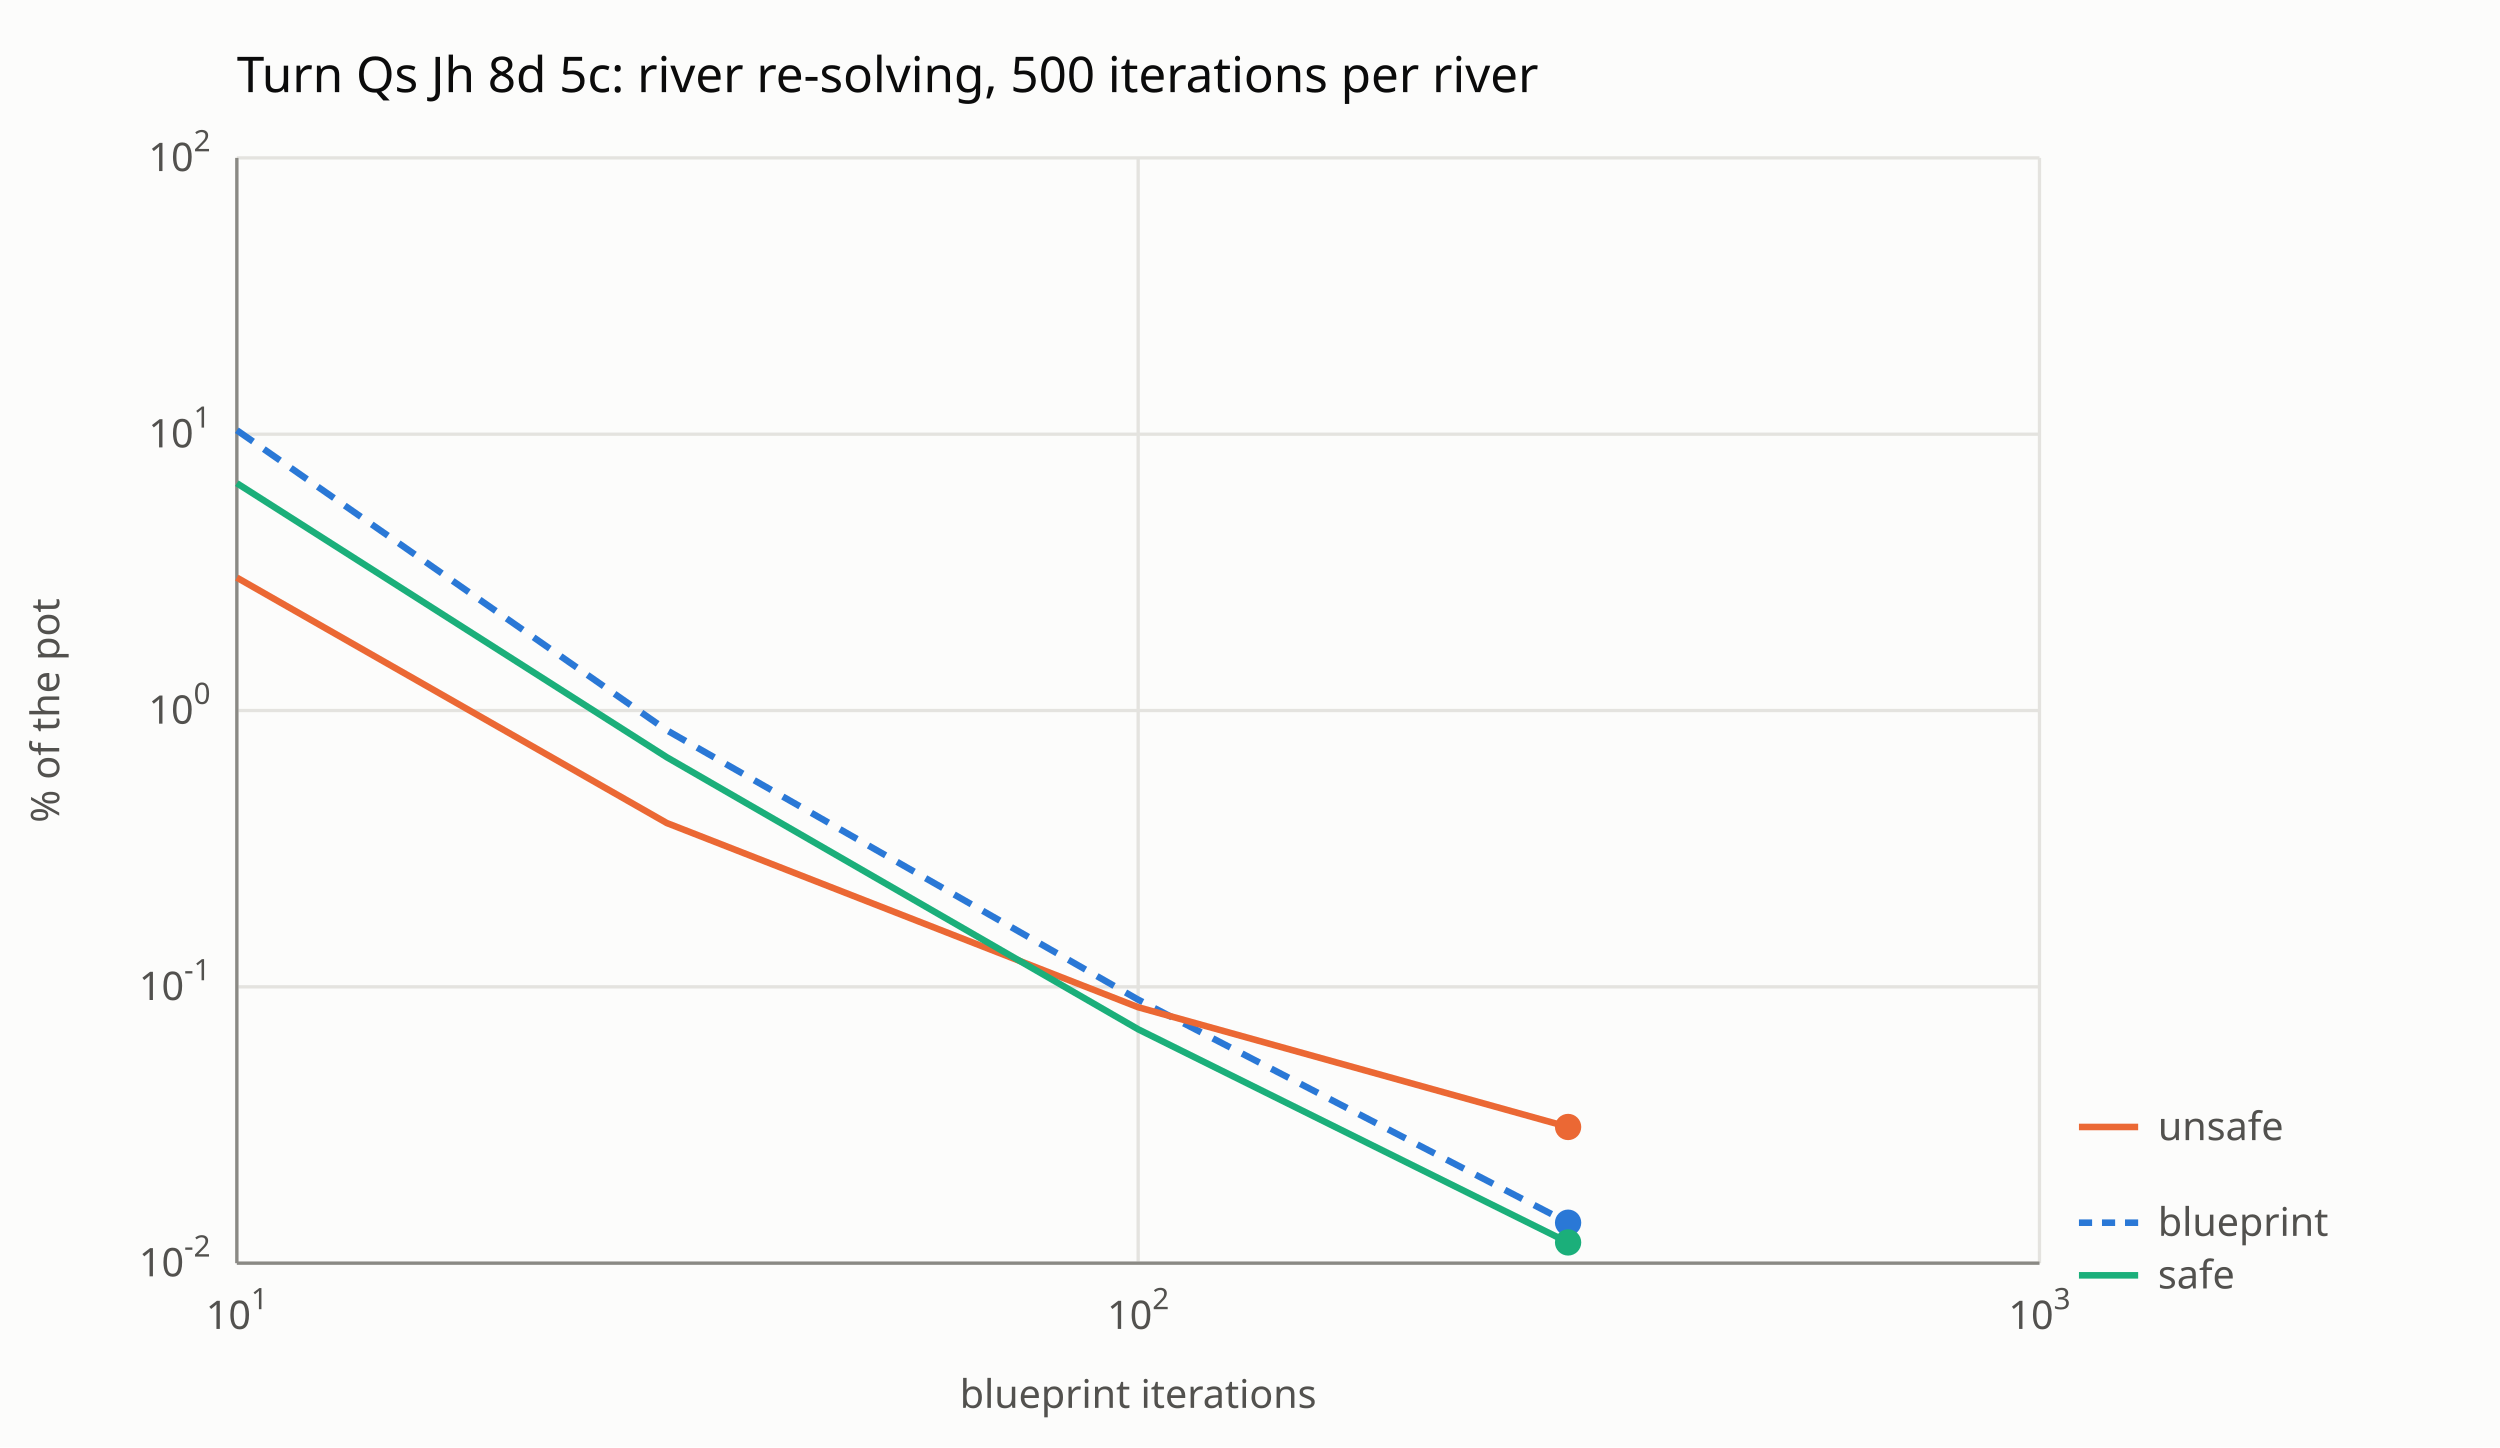
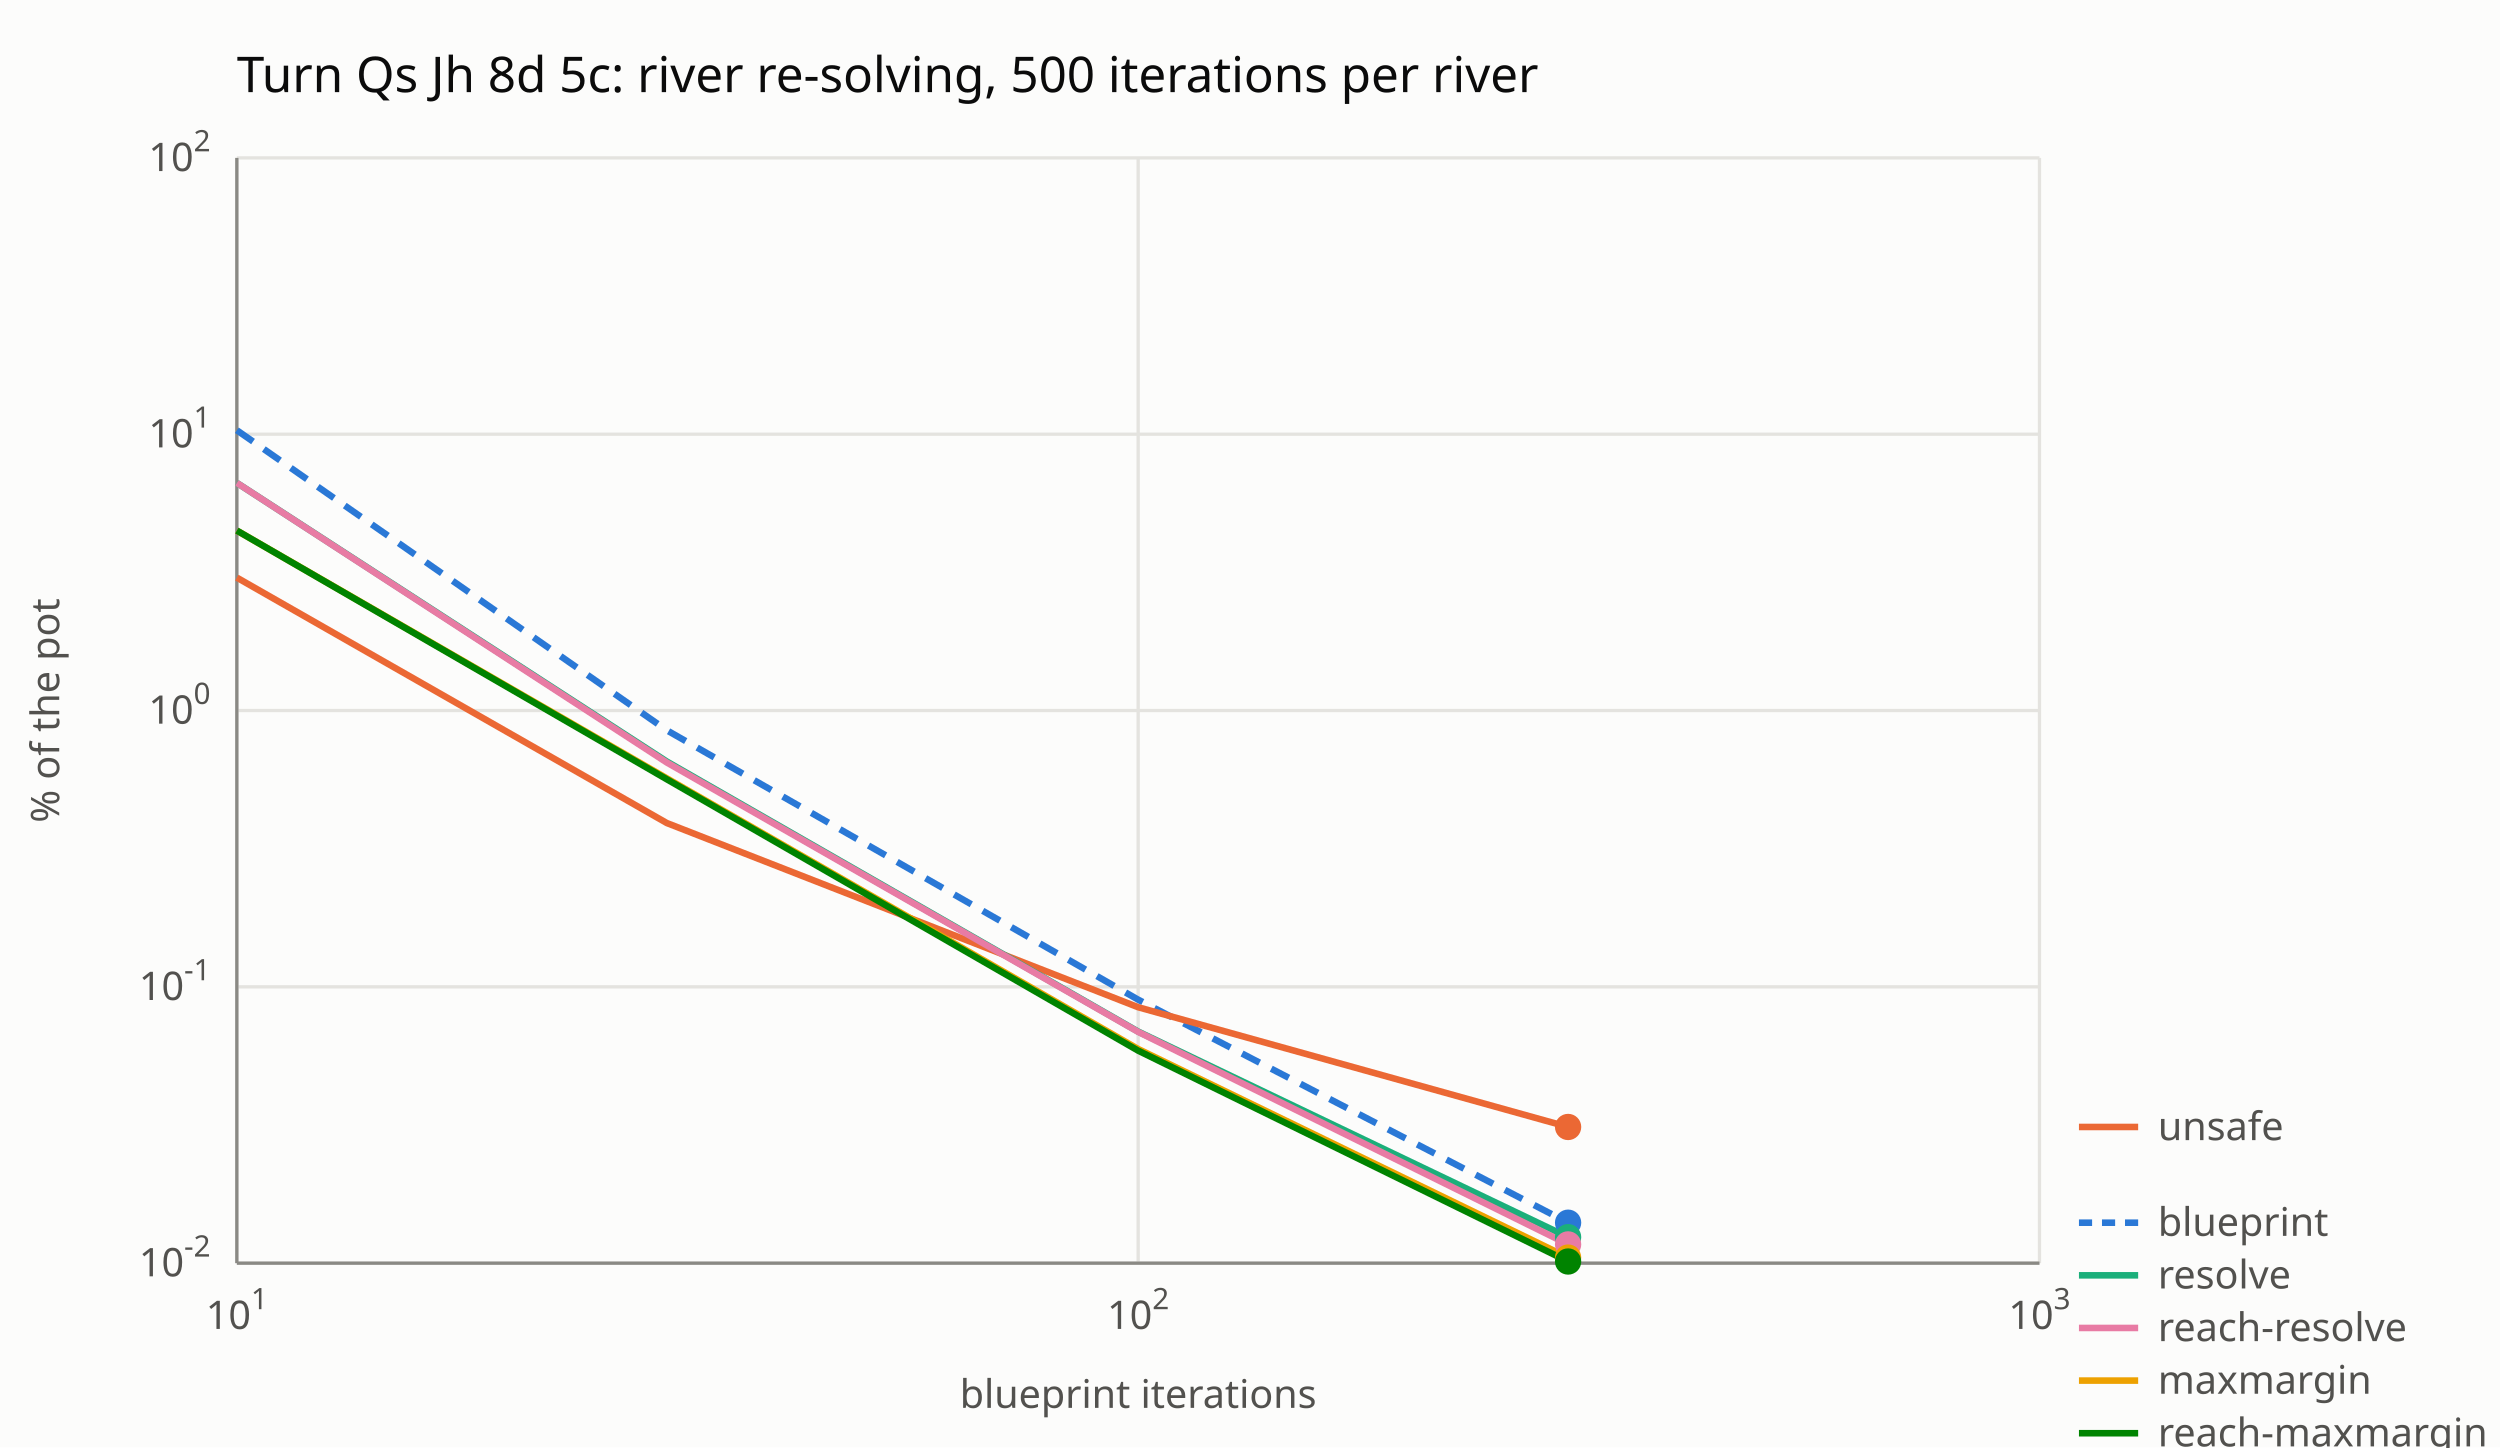
<svg xmlns="http://www.w3.org/2000/svg" viewBox="0 0 760 440" width="760" height="440">
  <style>text{font:12px system-ui,sans-serif;fill:#52514e}.title{font-size:15px;fill:#0b0b0b}.bg{fill:#fcfcfb}.grid{stroke:#e4e3df}.axis{stroke:#8a8984}.s0{stroke:#2a78d6}.d0{fill:#2a78d6}.s1{stroke:#eb6834}.d1{fill:#eb6834}.s2{stroke:#1baf7a}.d2{fill:#1baf7a}.s3{stroke:#eda100}.d3{fill:#eda100}.s4{stroke:#e87ba4}.d4{fill:#e87ba4}.s5{stroke:#008300}.d5{fill:#008300}@media (prefers-color-scheme:dark){text{fill:#c3c2b7}.title{fill:#f0efec}.bg{fill:#1a1a19}.grid{stroke:#33332f}.axis{stroke:#6b6a65}.s0{stroke:#3987e5}.d0{fill:#3987e5}.s1{stroke:#d95926}.d1{fill:#d95926}.s2{stroke:#199e70}.d2{fill:#199e70}.s3{stroke:#c98500}.d3{fill:#c98500}.s4{stroke:#d55181}.d4{fill:#d55181}.s5{stroke:#008300}.d5{fill:#008300}}</style>
  <rect class="bg" width="760" height="440" />
  <text class="title" x="72" y="28">Turn Qs Jh 8d 5c: river re-solving, 500 iterations per river</text>
  <line class="grid" x1="72.0" y1="48" x2="72.0" y2="384" />
  <text x="72.0" y="404" text-anchor="middle">10<tspan dy="-6" font-size="9">1</tspan>
  </text>
  <line class="grid" x1="346.0" y1="48" x2="346.0" y2="384" />
  <text x="346.0" y="404" text-anchor="middle">10<tspan dy="-6" font-size="9">2</tspan>
  </text>
  <line class="grid" x1="620.0" y1="48" x2="620.0" y2="384" />
  <text x="620.0" y="404" text-anchor="middle">10<tspan dy="-6" font-size="9">3</tspan>
  </text>
  <line class="grid" x1="72" y1="384.0" x2="620" y2="384.0" />
  <text x="64" y="388.0" text-anchor="end">10<tspan dy="-6" font-size="9">-2</tspan>
  </text>
  <line class="grid" x1="72" y1="300.0" x2="620" y2="300.0" />
  <text x="64" y="304.0" text-anchor="end">10<tspan dy="-6" font-size="9">-1</tspan>
  </text>
  <line class="grid" x1="72" y1="216.0" x2="620" y2="216.0" />
  <text x="64" y="220.0" text-anchor="end">10<tspan dy="-6" font-size="9">0</tspan>
  </text>
  <line class="grid" x1="72" y1="132.0" x2="620" y2="132.0" />
  <text x="64" y="136.0" text-anchor="end">10<tspan dy="-6" font-size="9">1</tspan>
  </text>
  <line class="grid" x1="72" y1="48.0" x2="620" y2="48.0" />
  <text x="64" y="52.0" text-anchor="end">10<tspan dy="-6" font-size="9">2</tspan>
  </text>
  <line class="axis" x1="72" y1="384" x2="620" y2="384" />
  <line class="axis" x1="72" y1="48" x2="72" y2="384" />
  <text x="346" y="428" text-anchor="middle">blueprint iterations</text>
  <text transform="translate(18 216) rotate(-90)" text-anchor="middle">% of the pot</text>
  <polyline class="s0" fill="none" stroke-width="2" stroke-linejoin="round" stroke-dasharray="6 4" points="72.0,130.8 202.7,222.0 346.0,303.9 476.7,371.7 " />
  <polyline class="s1" fill="none" stroke-width="2" stroke-linejoin="round" points="72.0,175.6 202.7,250.2 346.0,306.2 476.7,342.6 " />
-   <polyline class="s2" fill="none" stroke-width="2" stroke-linejoin="round" points="72.0,146.9 202.7,230.2 346.0,312.9 476.7,377.7 " />
+   <polyline class="s2" fill="none" stroke-width="2" stroke-linejoin="round" points="72.0,146.8 202.7,231.5 346.0,313.6 476.7,376.1 " />
+   <polyline class="s3" fill="none" stroke-width="2" stroke-linejoin="round" points="72.0,161.3 202.7,236.6 346.0,318.9 476.7,382.3 " />
+   <polyline class="s4" fill="none" stroke-width="2" stroke-linejoin="round" points="72.0,146.8 202.7,231.8 346.0,313.7 476.7,378.3 " />
+   <polyline class="s5" fill="none" stroke-width="2" stroke-linejoin="round" points="72.0,161.3 202.7,236.9 346.0,319.4 476.7,383.5 " />
  <circle class="d1" cx="476.7" cy="342.6" r="4" />
  <line class="s1" stroke-width="2" x1="632.0" y1="342.6" x2="650.0" y2="342.6" />
  <text x="656.0" y="346.6">unsafe</text>
  <circle class="d0" cx="476.7" cy="371.7" r="4" />
  <line class="s0" stroke-width="2" stroke-dasharray="4 3" x1="632.0" y1="371.7" x2="650.0" y2="371.7" />
  <text x="656.0" y="375.7">blueprint</text>
-   <circle class="d2" cx="476.7" cy="377.7" r="4" />
+   <circle class="d2" cx="476.7" cy="376.1" r="4" />
  <line class="s2" stroke-width="2" x1="632.0" y1="387.7" x2="650.0" y2="387.7" />
-   <text x="656.0" y="391.7">safe</text>
+   <text x="656.0" y="391.7">resolve</text>
+   <circle class="d4" cx="476.7" cy="378.3" r="4" />
+   <line class="s4" stroke-width="2" x1="632.0" y1="403.7" x2="650.0" y2="403.7" />
+   <text x="656.0" y="407.7">reach-resolve</text>
+   <circle class="d3" cx="476.7" cy="382.3" r="4" />
+   <line class="s3" stroke-width="2" x1="632.0" y1="419.7" x2="650.0" y2="419.7" />
+   <text x="656.0" y="423.7">maxmargin</text>
+   <circle class="d5" cx="476.7" cy="383.5" r="4" />
+   <line class="s5" stroke-width="2" x1="632.0" y1="435.7" x2="650.0" y2="435.7" />
+   <text x="656.0" y="439.7">reach-maxmargin</text>
</svg>
